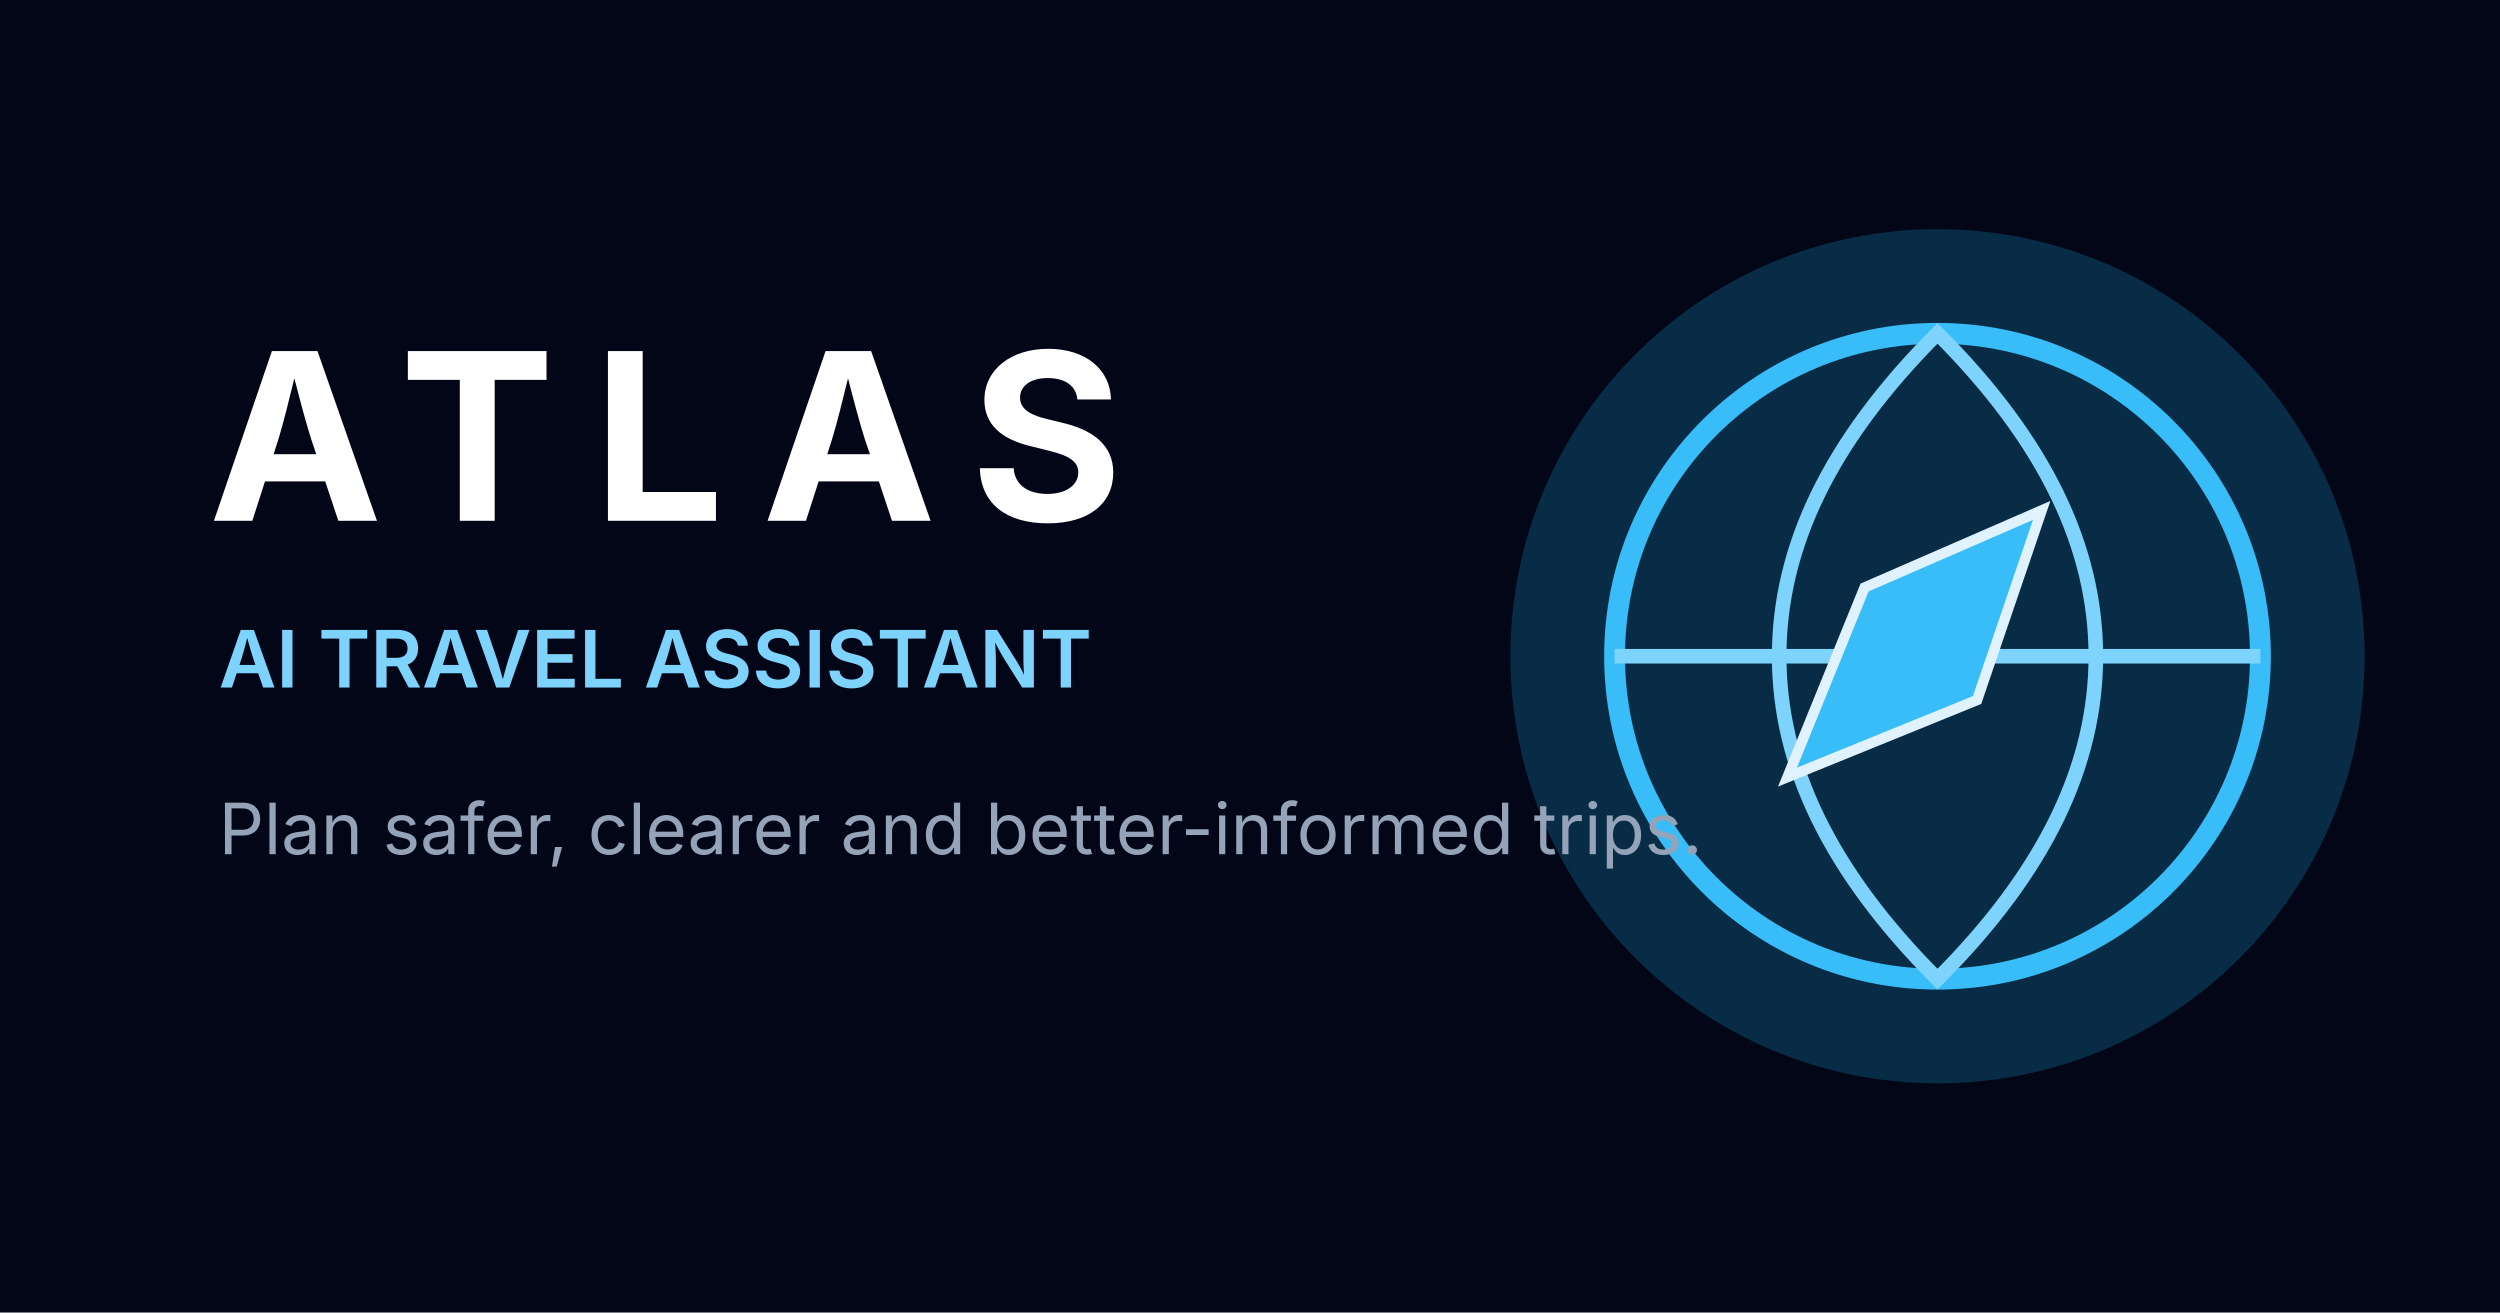
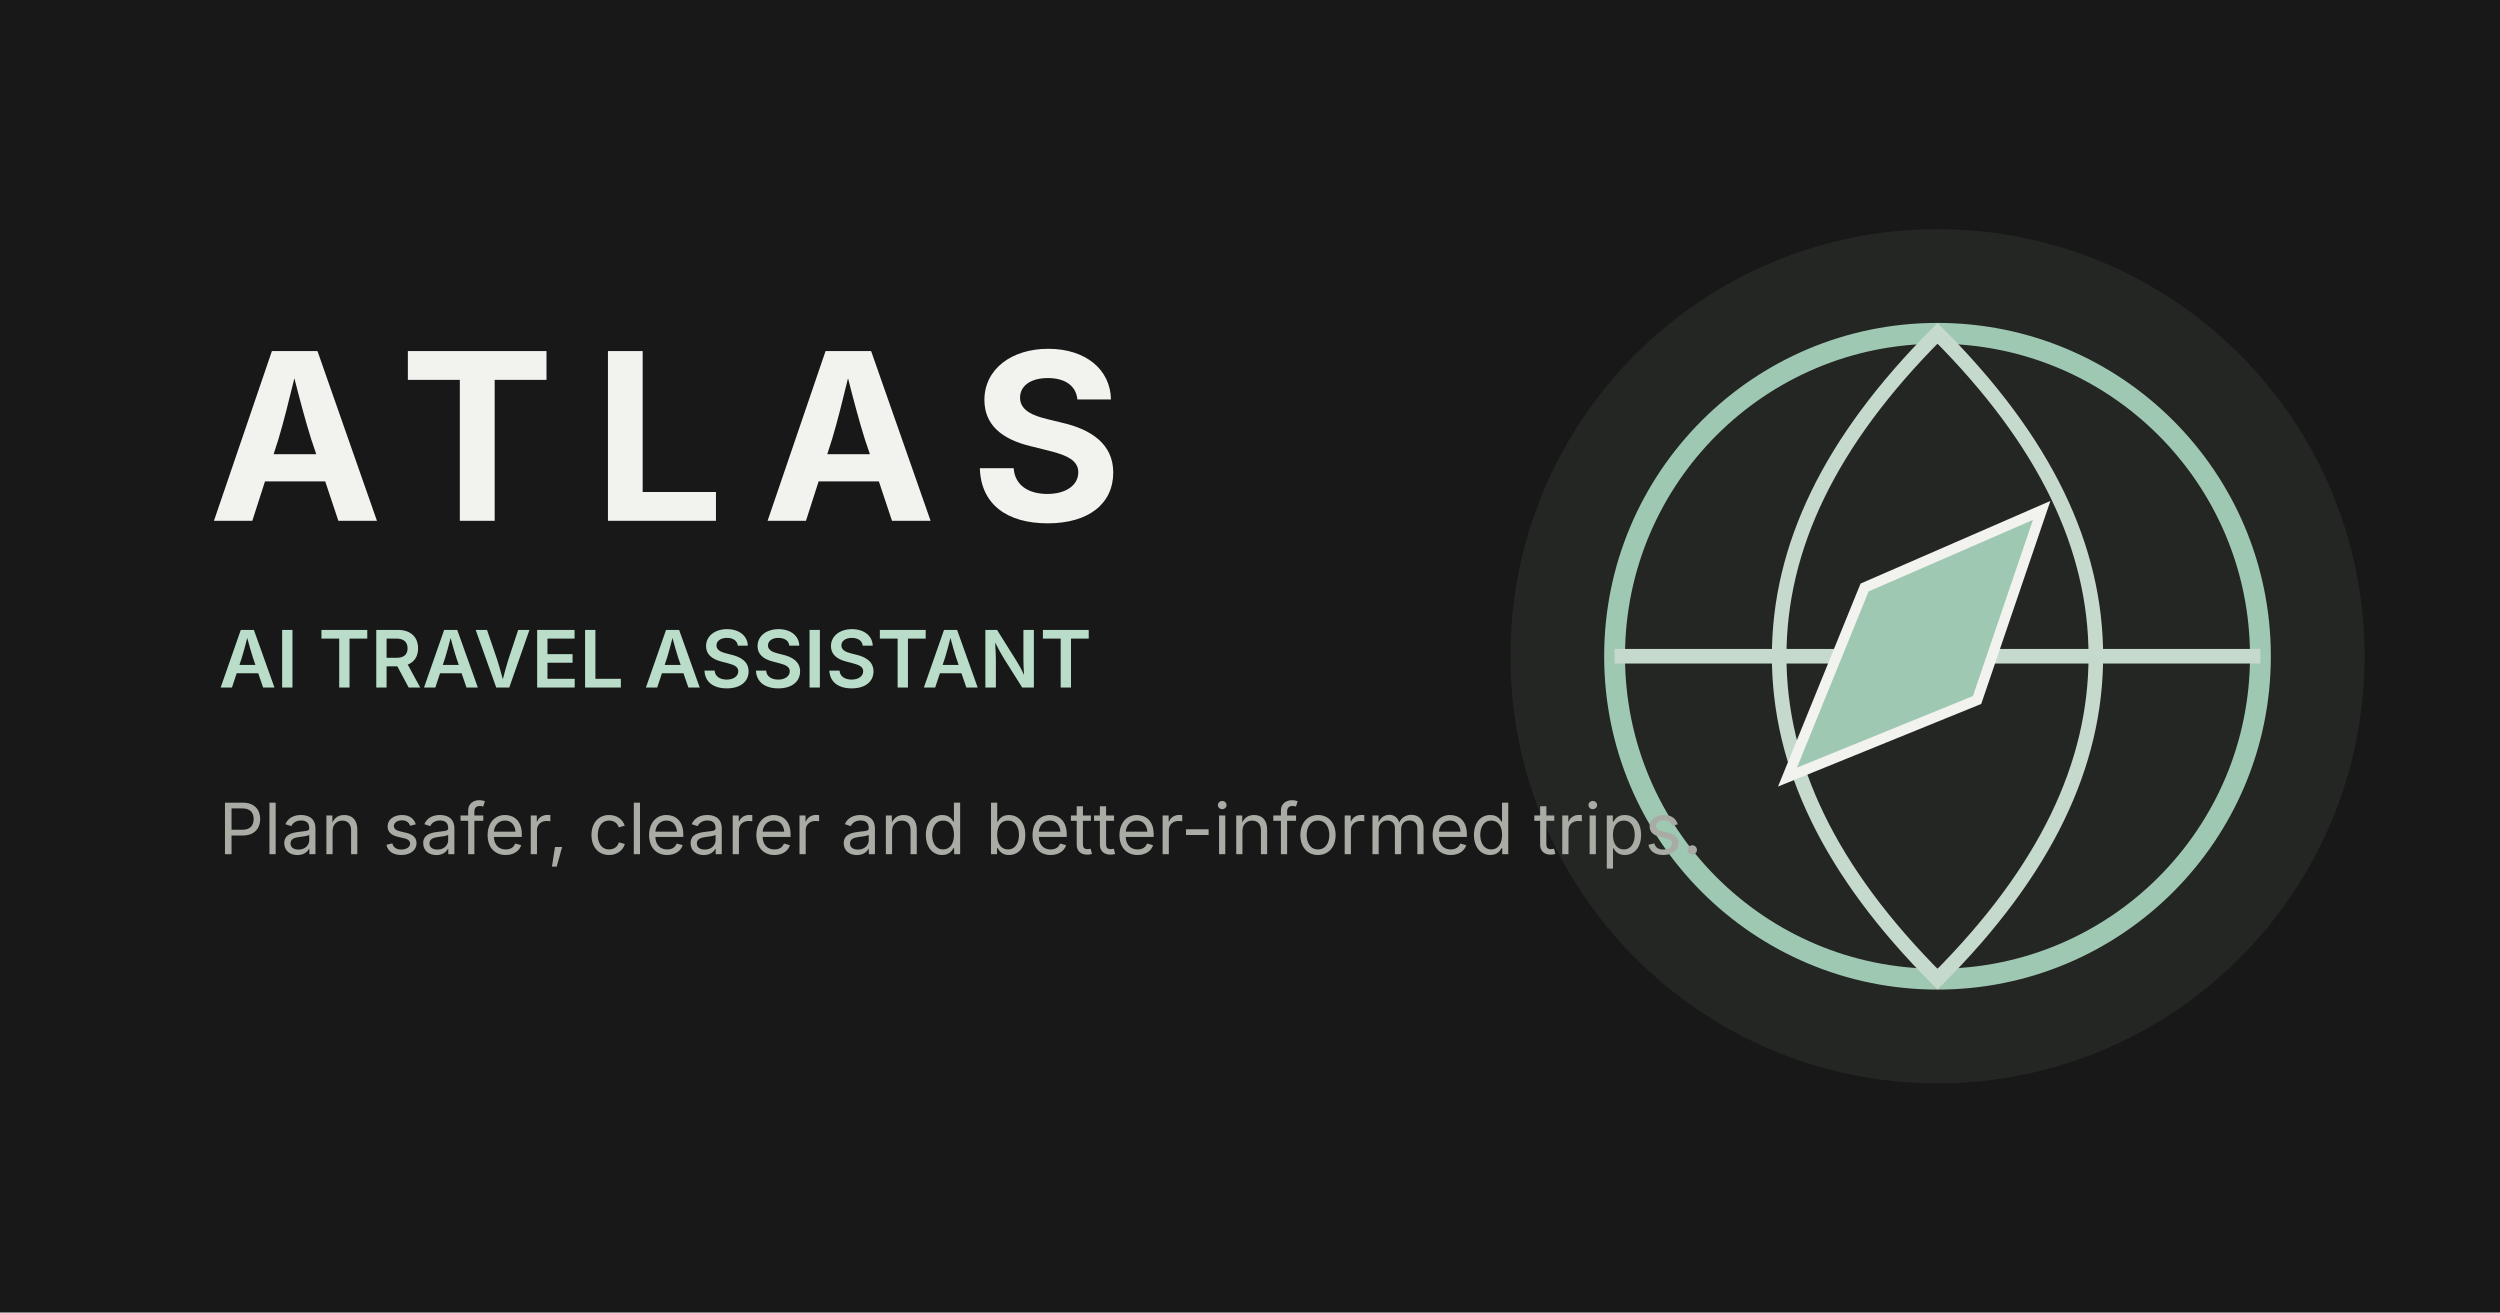
<svg xmlns="http://www.w3.org/2000/svg" viewBox="0 0 1200 630" role="img" aria-labelledby="title description">
-   <rect width="1200" height="630" fill="#020617" />
-   <circle cx="930" cy="315" r="205" fill="#0c4a6e" opacity=".55" />
-   <circle cx="930" cy="315" r="155" fill="none" stroke="#38bdf8" stroke-width="10" />
-   <path d="M775 315h310M930 160c52 52 76 103 76 155s-24 103-76 155c-52-52-76-103-76-155s24-103 76-155Z" fill="none" stroke="#7dd3fc" stroke-width="7" />
-   <path d="m980 245-31 91-91 37 37-91 85-37Z" fill="#38bdf8" stroke="#e0f2fe" stroke-width="5" />
-   <text x="100" y="250" fill="#fff" font-family="Inter,Arial,sans-serif" font-size="112" font-weight="700" letter-spacing="18">ATLAS</text>
-   <text x="105" y="330" fill="#7dd3fc" font-family="Inter,Arial,sans-serif" font-size="38" font-weight="600">AI TRAVEL ASSISTANT</text>
-   <text x="105" y="410" fill="#94a3b8" font-family="Inter,Arial,sans-serif" font-size="34">Plan safer, clearer and better-informed trips.</text>
+   <rect width="1200" height="630" fill="#171817" />
+   <circle cx="930" cy="315" r="205" fill="#242624" />
+   <circle cx="930" cy="315" r="155" fill="none" stroke="#9fc8b2" stroke-width="10" />
+   <path d="M775 315h310M930 160c52 52 76 103 76 155s-24 103-76 155c-52-52-76-103-76-155s24-103 76-155Z" fill="none" stroke="#c5d9cc" stroke-width="7" />
+   <path d="m980 245-31 91-91 37 37-91 85-37Z" fill="#9fc8b2" stroke="#f2f2ee" stroke-width="5" />
+   <text x="100" y="250" fill="#f2f2ee" font-family="Inter,Arial,sans-serif" font-size="112" font-weight="700" letter-spacing="18">ATLAS</text>
+   <text x="105" y="330" fill="#b9ddc8" font-family="Inter,Arial,sans-serif" font-size="38" font-weight="600">AI TRAVEL ASSISTANT</text>
+   <text x="105" y="410" fill="#a9aba5" font-family="Inter,Arial,sans-serif" font-size="34">Plan safer, clearer and better-informed trips.</text>
</svg>
